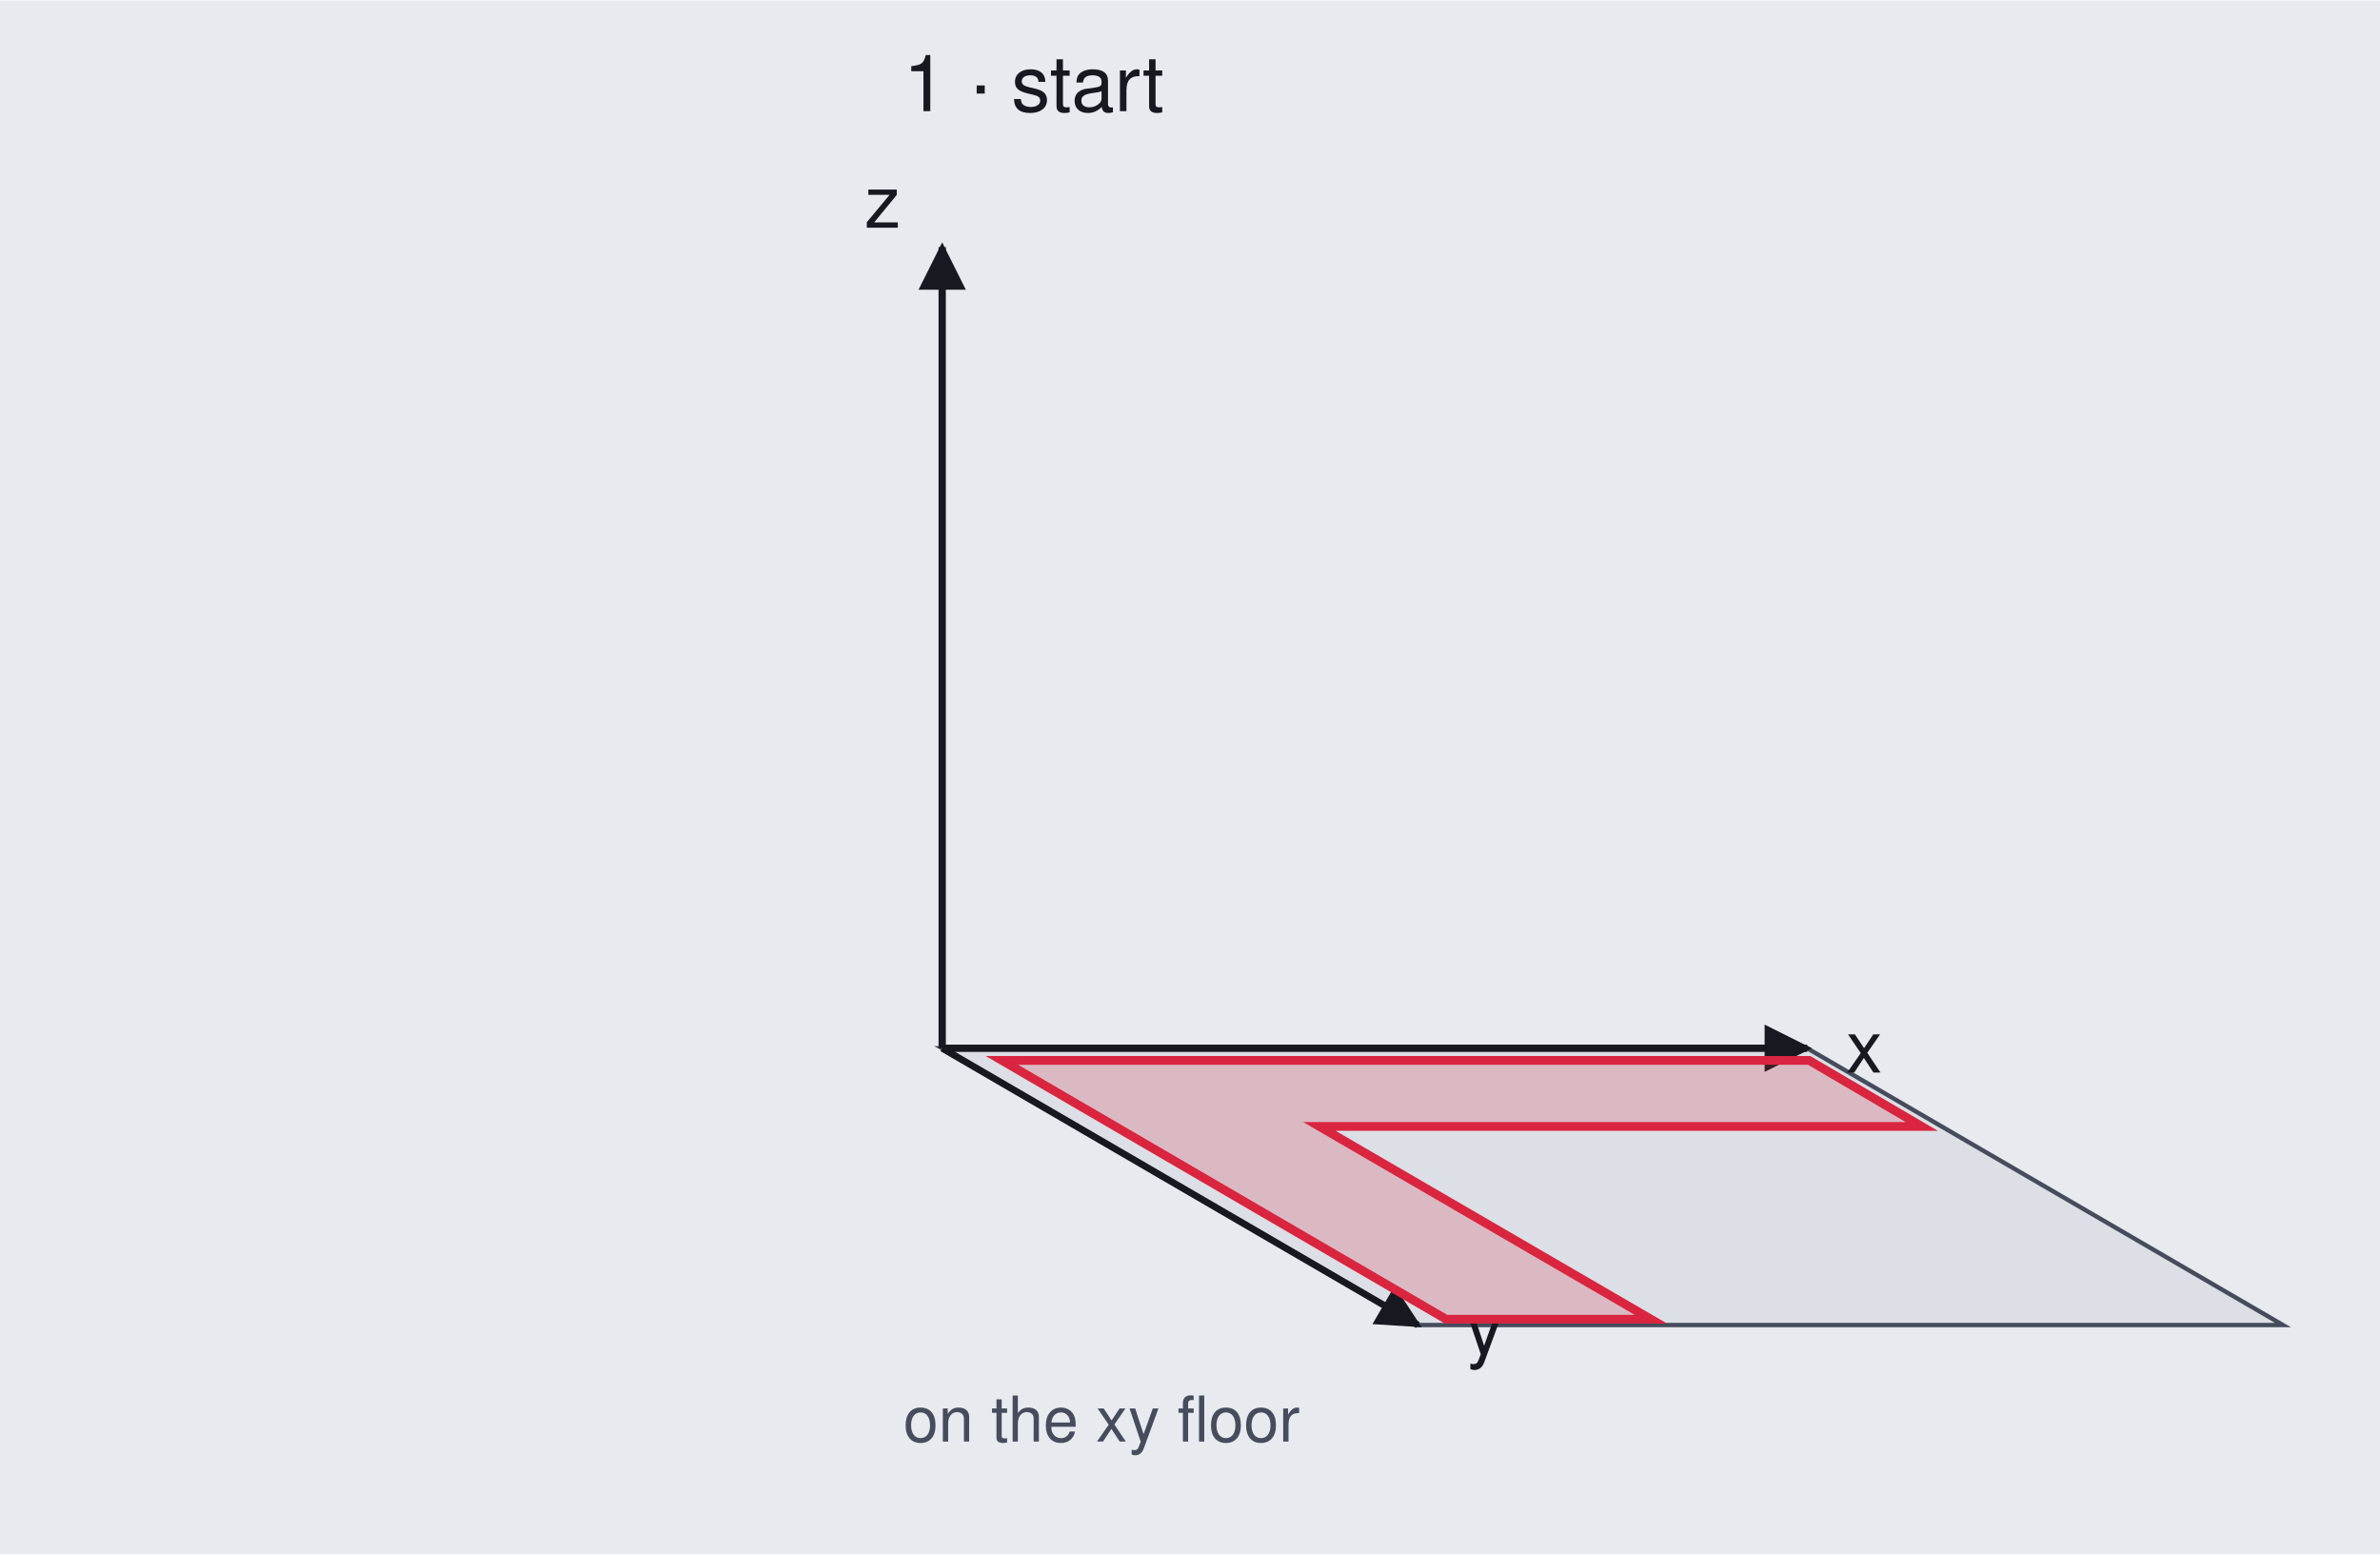
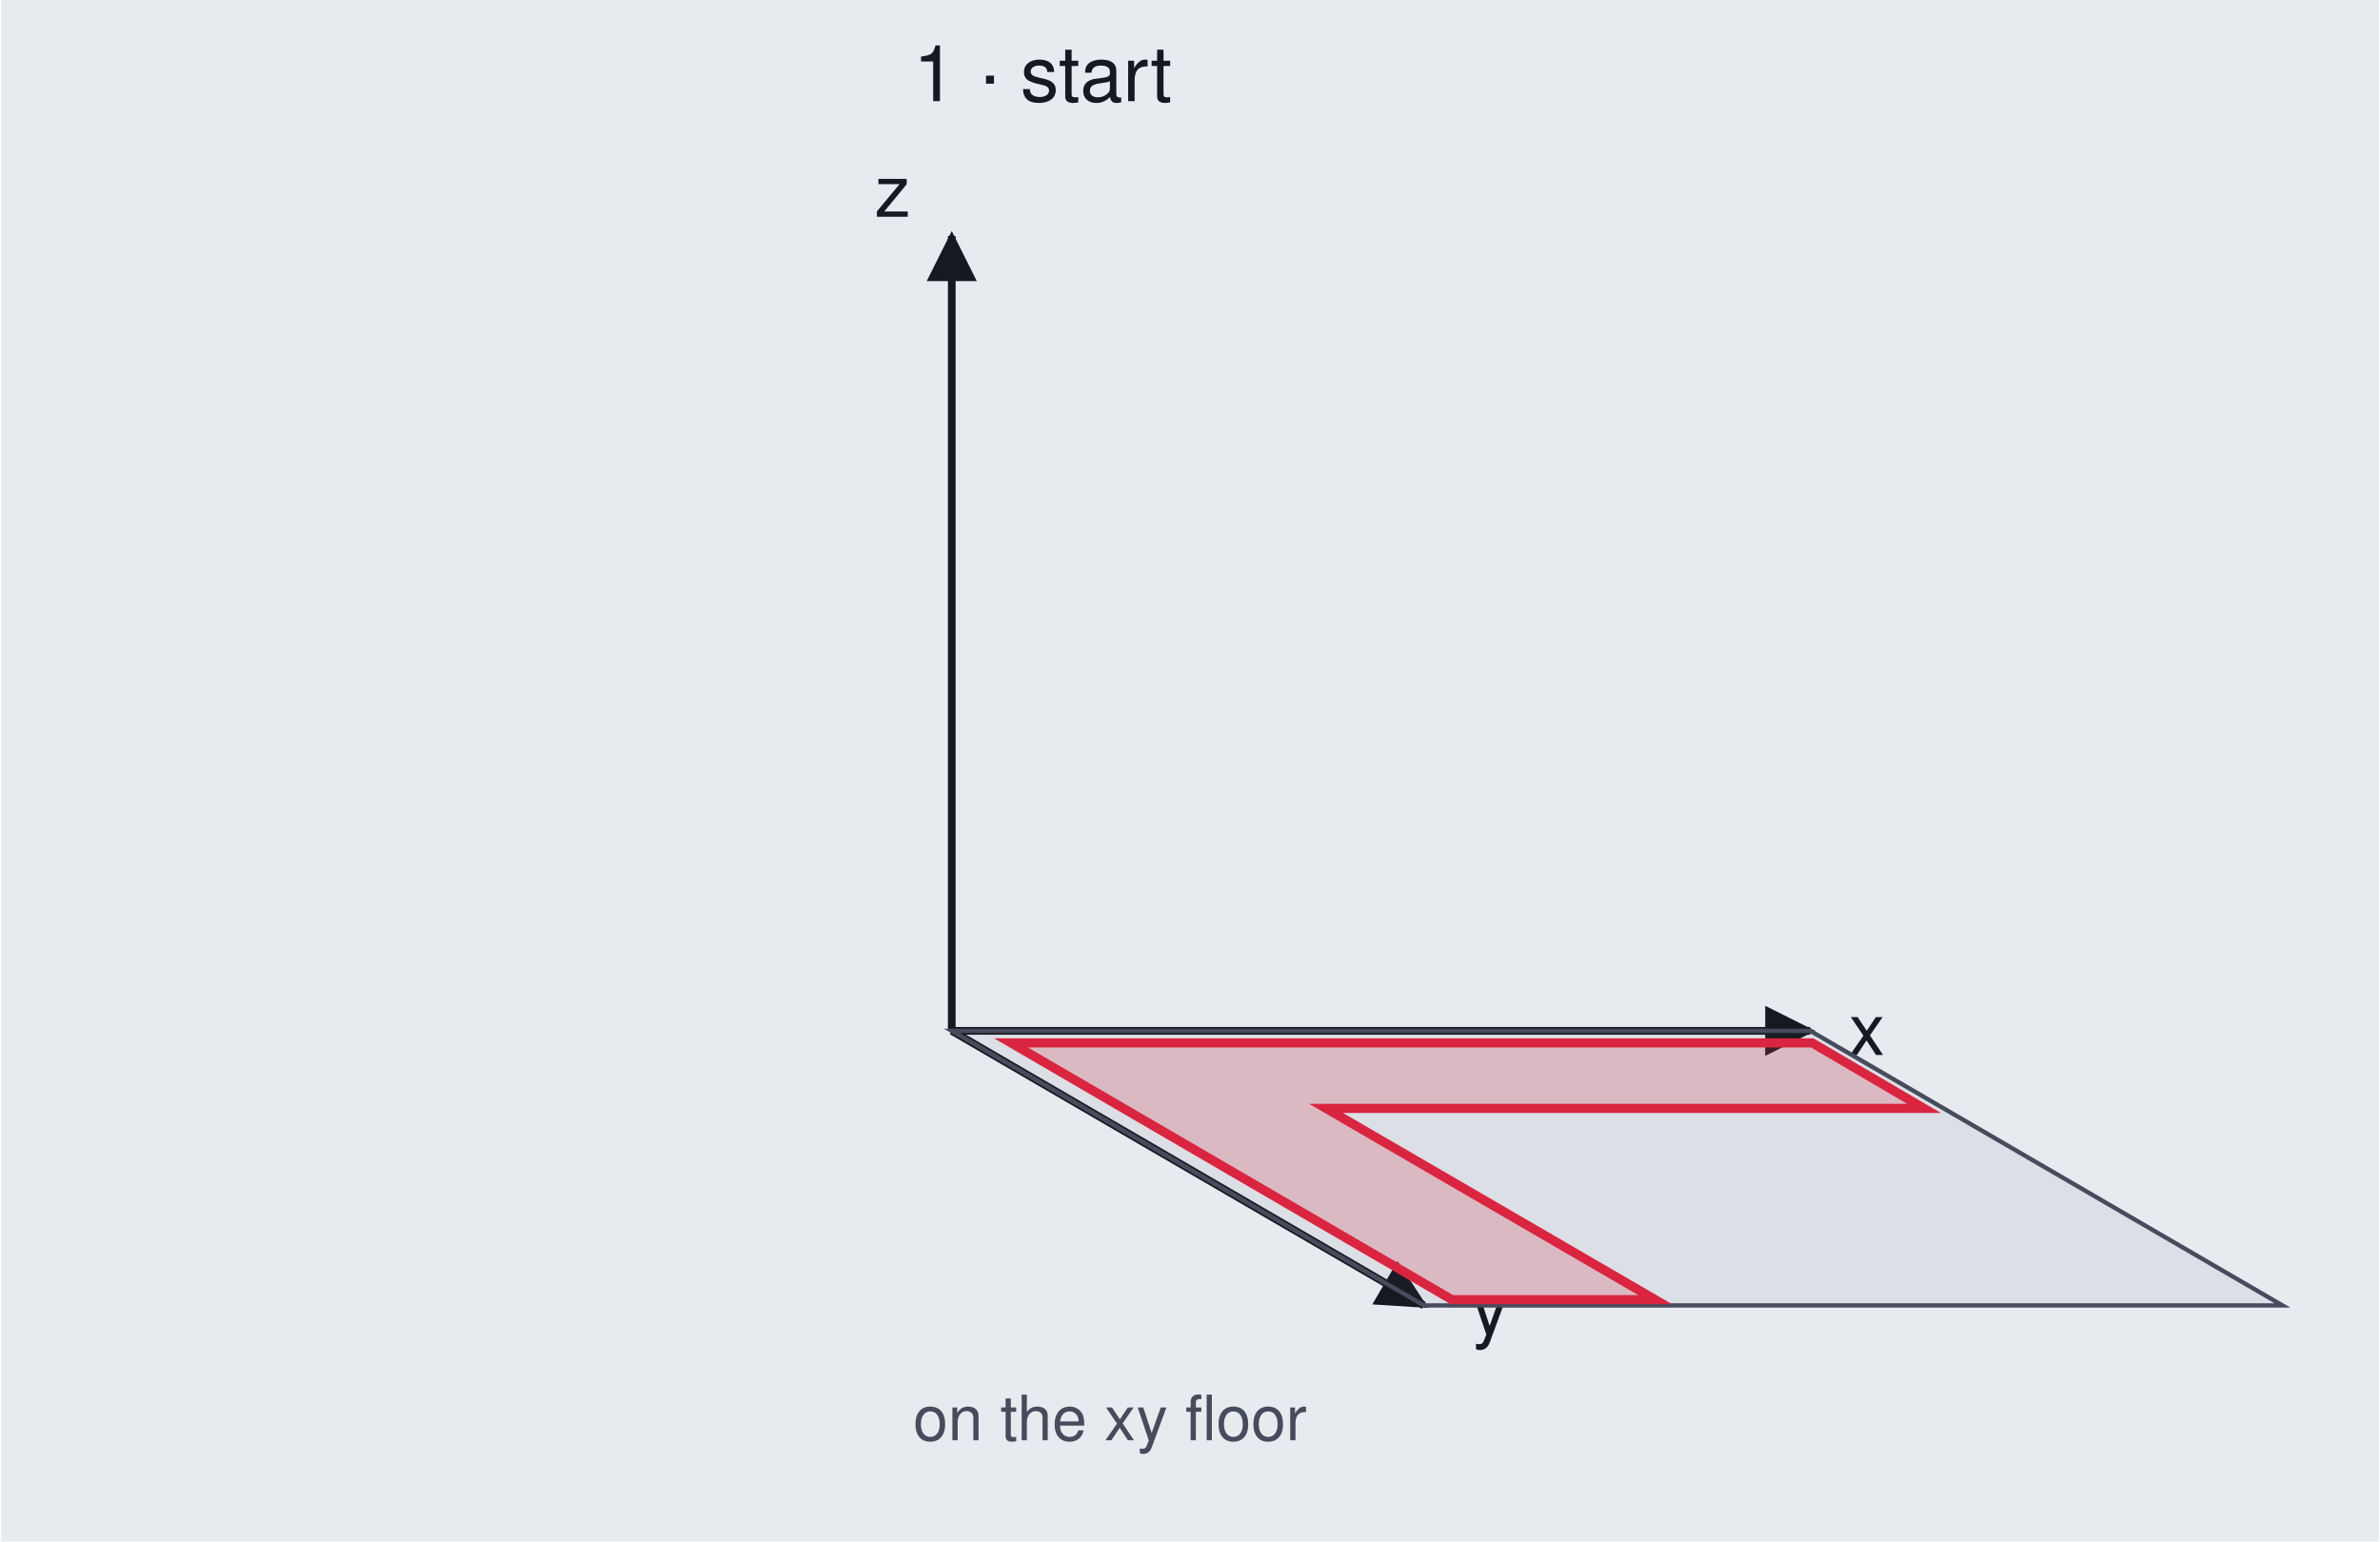
- <svg xmlns="http://www.w3.org/2000/svg" viewBox="-104.1 -5.8 490.3 320.0" width="490" height="320" role="img">
-   <rect x="-104.1" y="-5.8" width="490.3" height="320.0" fill="#e7eaef" />
+ <svg xmlns="http://www.w3.org/2000/svg" viewBox="-107.3 -4.0 493.5 320.0" width="494" height="320" role="img">
+   <rect x="-107.3" y="-4.0" width="493.5" height="320.0" fill="#e7eaef" />
  <defs>
    <marker id="s1-ink" viewBox="0 0 10 10" refX="9" refY="5" markerWidth="6.5" markerHeight="6.5" orient="auto">
      <path d="M0,0 L10,5 L0,10 z" fill="#171920" />
    </marker>
    <marker id="s1-coral" viewBox="0 0 10 10" refX="9" refY="5" markerWidth="6.5" markerHeight="6.5" orient="auto">
      <path d="M0,0 L10,5 L0,10 z" fill="#d9253f" />
    </marker>
    <marker id="s1-blue" viewBox="0 0 10 10" refX="9" refY="5" markerWidth="6.5" markerHeight="6.5" orient="auto">
      <path d="M0,0 L10,5 L0,10 z" fill="#3c00f7" />
    </marker>
  </defs>
+   <line x1="90.0" y1="210.0" x2="268.2" y2="210.0" stroke="#171920" stroke-width="1.6" fill="none" marker-end="url(#s1-ink)" />
+   <text x="276.2" y="215.0" font-family="ui-monospace, GeistMonoVariableVF, Helvetica, monospace" font-size="15" fill="#171920" text-anchor="start">x</text>
+   <line x1="90.0" y1="210.0" x2="188.0" y2="267.0" stroke="#171920" stroke-width="1.6" fill="none" marker-end="url(#s1-ink)" />
+   <text x="198.0" y="273.0" font-family="ui-monospace, GeistMonoVariableVF, Helvetica, monospace" font-size="15" fill="#171920" text-anchor="start">y</text>
+   <line x1="90.0" y1="210.0" x2="90.0" y2="45.0" stroke="#171920" stroke-width="1.6" fill="none" marker-end="url(#s1-ink)" />
+   <text x="74.0" y="41.0" font-family="ui-monospace, GeistMonoVariableVF, Helvetica, monospace" font-size="15" fill="#171920" text-anchor="start">z</text>
  <polygon points="90.0,210.0 268.2,210.0 366.2,267.0 188.0,267.0" fill="#464c5c" fill-opacity="0.07" stroke="#464c5c" stroke-width="0.9" />
-   <line x1="90.0" y1="210.0" x2="268.2" y2="210.0" stroke="#171920" stroke-width="1.5" fill="none" marker-end="url(#s1-ink)" />
-   <line x1="90.0" y1="210.0" x2="188.0" y2="267.0" stroke="#171920" stroke-width="1.4" fill="none" marker-end="url(#s1-ink)" />
-   <line x1="90.0" y1="210.0" x2="90.0" y2="45.0" stroke="#171920" stroke-width="1.5" fill="none" marker-end="url(#s1-ink)" />
-   <text x="276.2" y="215.0" font-family="ui-monospace, GeistMonoVariableVF, Helvetica, monospace" font-size="15" fill="#171920" text-anchor="start">x</text>
-   <text x="198.0" y="273.0" font-family="ui-monospace, GeistMonoVariableVF, Helvetica, monospace" font-size="15" fill="#171920" text-anchor="start">y</text>
-   <text x="74.0" y="41.0" font-family="ui-monospace, GeistMonoVariableVF, Helvetica, monospace" font-size="15" fill="#171920" text-anchor="start">z</text>
  <text x="82.0" y="17.0" font-family="ui-monospace, GeistMonoVariableVF, Helvetica, monospace" font-size="16" fill="#171920" text-anchor="start">1 · start</text>
-   <polygon points="102.3,212.5 268.6,212.5 291.8,226.1 167.7,226.1 236.0,265.8 193.8,265.8" fill="#d9253f" fill-opacity="0.2" stroke="#d9253f" stroke-width="1.8" />
-   <text x="82.0" y="291.0" font-family="ui-monospace, GeistMonoVariableVF, Helvetica, monospace" font-size="13" fill="#464c5c" text-anchor="start">on the xy floor</text>
+   <polygon points="102.3,212.5 268.6,212.5 291.8,226.1 167.7,226.1 236.0,265.8 193.8,265.8" fill="#d9253f" fill-opacity="0.2" stroke="#d9253f" stroke-width="1.9" />
+   <text x="82.0" y="295.0" font-family="ui-monospace, GeistMonoVariableVF, Helvetica, monospace" font-size="13" fill="#464c5c" text-anchor="start">on the xy floor</text>
</svg>
